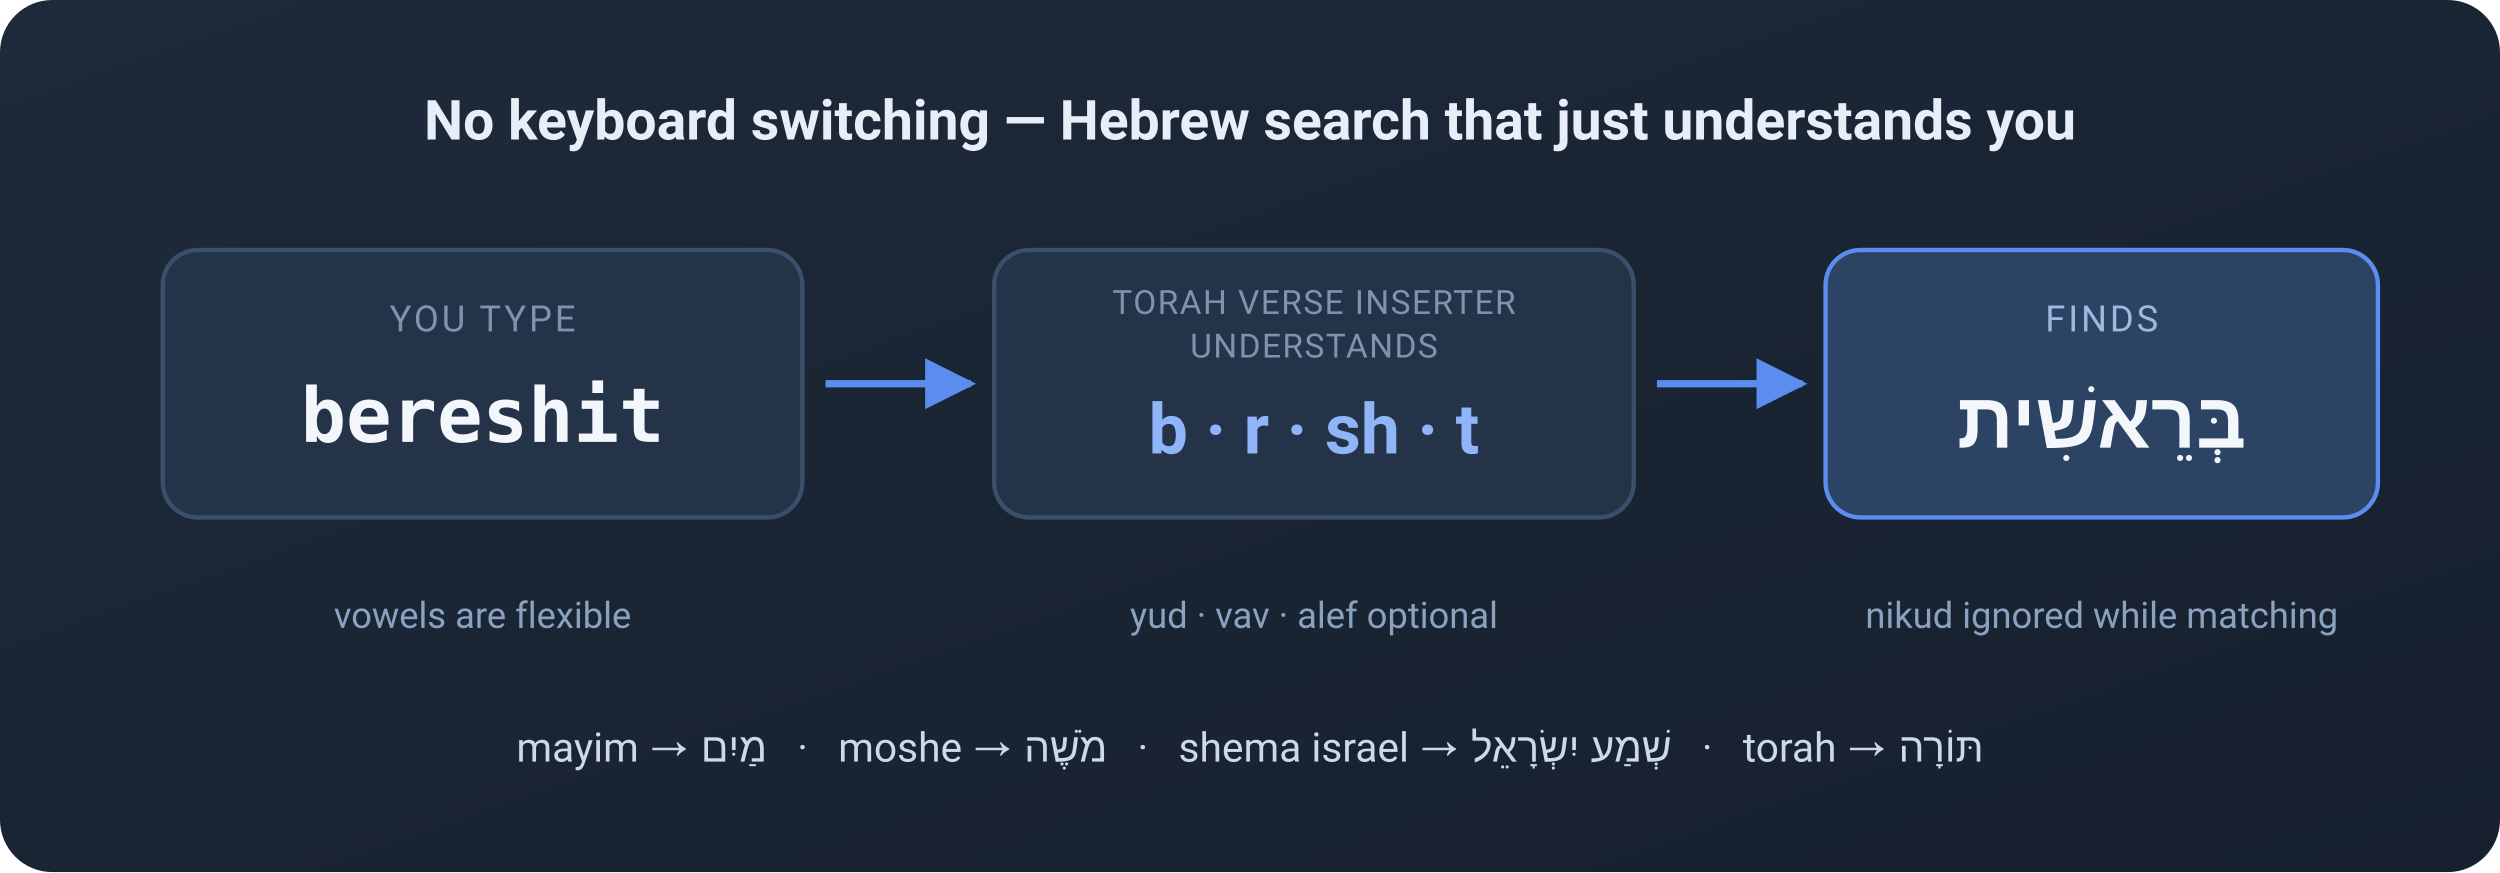
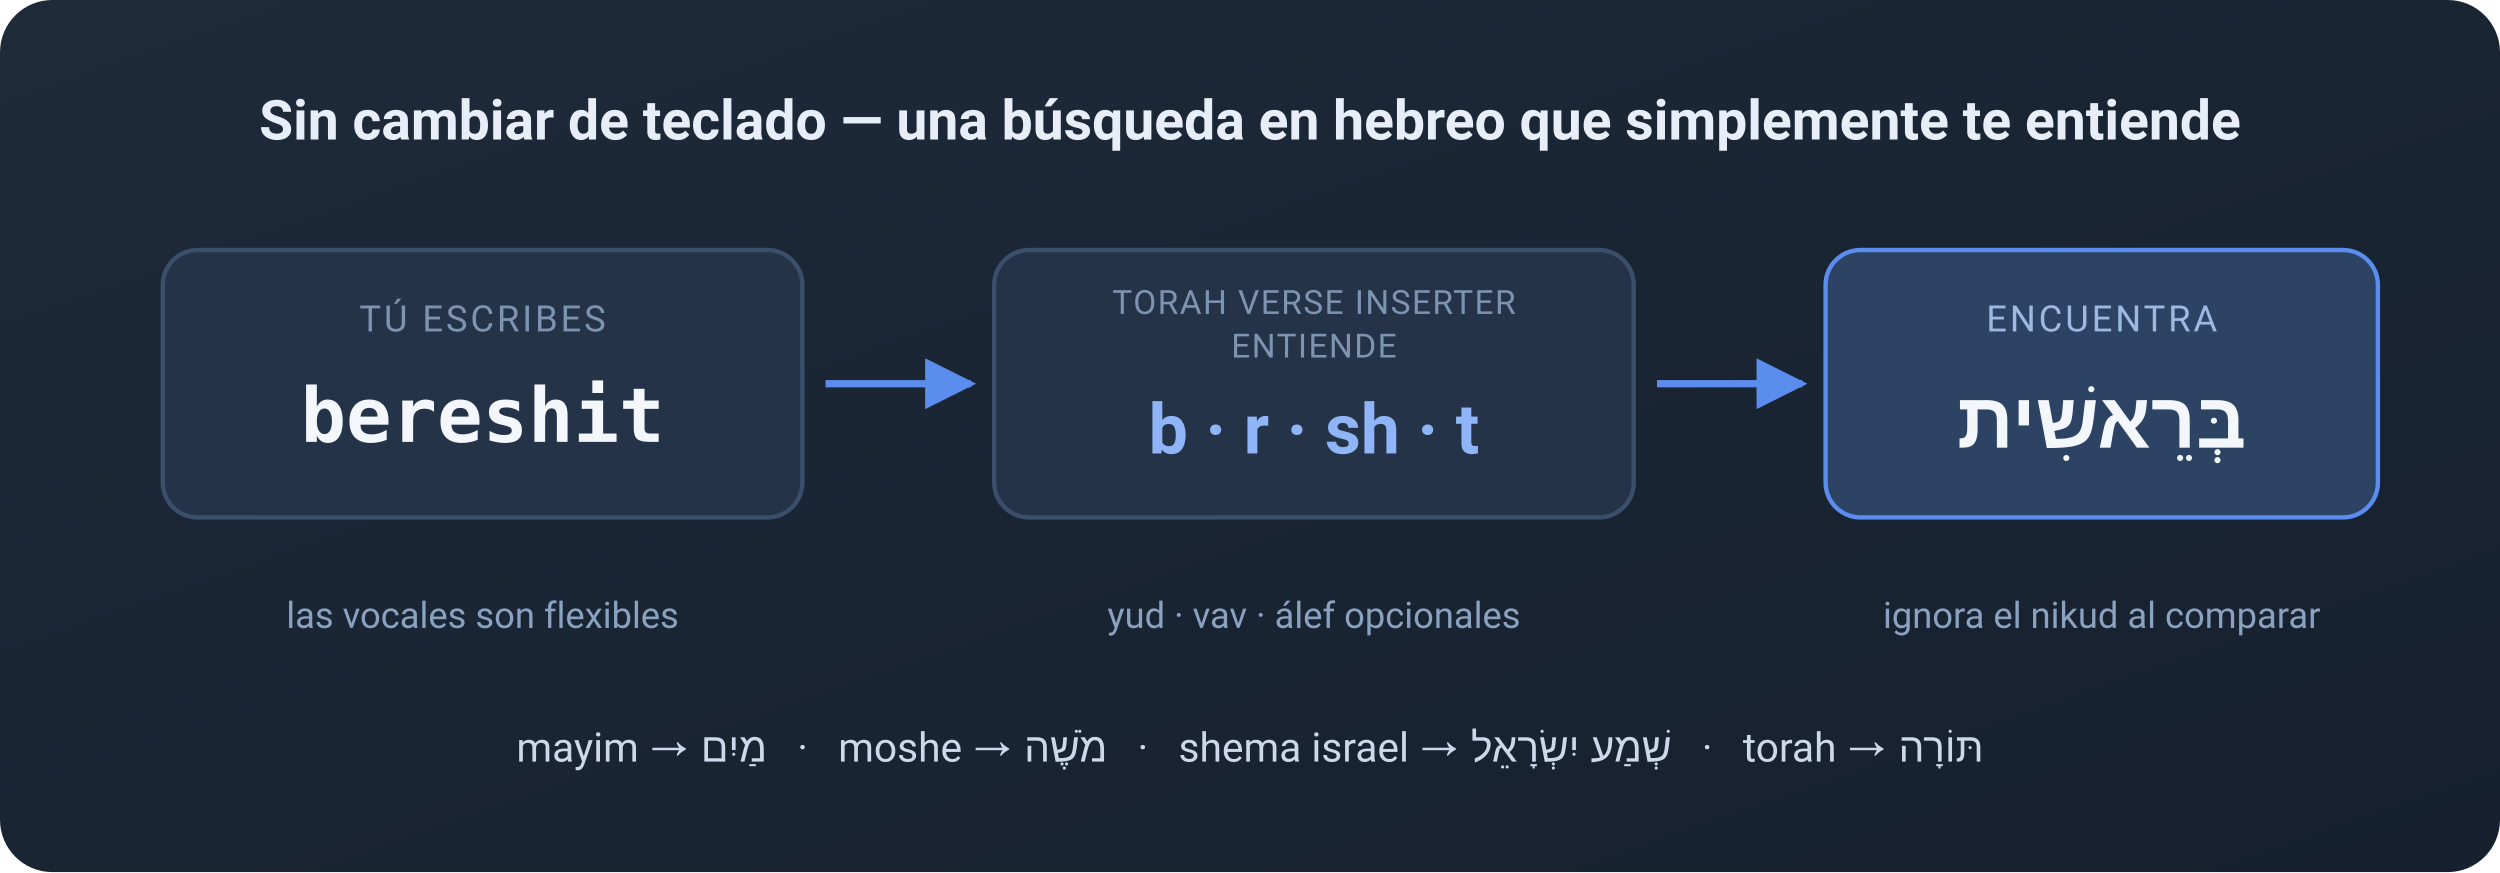
<svg xmlns="http://www.w3.org/2000/svg" viewBox="0 0 860 300" font-family="-apple-system, 'Segoe UI', Roboto, Helvetica, Arial, sans-serif">
  <defs>
    <linearGradient id="bg2" x1="0" y1="0" x2="1" y2="1">
      <stop offset="0" stop-color="#1e2a3a" />
      <stop offset="1" stop-color="#16202e" />
    </linearGradient>
    <marker id="arr" viewBox="0 0 10 10" refX="9" refY="5" markerWidth="7" markerHeight="7" orient="auto-start-reverse">
      <path d="M0 0 L10 5 L0 10 z" fill="#5b8def" />
    </marker>
  </defs>
  <rect width="860" height="300" rx="18" fill="url(#bg2)" />
-   <text x="430" y="48" font-size="19" font-weight="700" fill="#e8eef7" text-anchor="middle">No keyboard switching — Hebrew search that just understands you</text>
+   <text x="430" y="48" font-size="19" font-weight="700" fill="#e8eef7" text-anchor="middle">Sin cambiar de teclado — una búsqueda en hebreo que simplemente te entiende</text>
  <rect x="56" y="86" width="220" height="92" rx="12" fill="#243348" stroke="#3b4f6b" stroke-width="1.5" />
-   <text x="166" y="114" font-size="12.5" fill="#7e93b0" text-anchor="middle" letter-spacing="1">YOU TYPE</text>
+   <text x="166" y="114" font-size="12.5" fill="#7e93b0" text-anchor="middle" letter-spacing="1">TÚ ESCRIBES</text>
  <text x="166" y="152" font-size="26" font-weight="700" fill="#f3f7fc" text-anchor="middle" font-family="ui-monospace, Menlo, monospace">bereshit</text>
  <line x1="284" y1="132" x2="334" y2="132" stroke="#5b8def" stroke-width="2.5" marker-end="url(#arr)" />
  <rect x="342" y="86" width="220" height="92" rx="12" fill="#243348" stroke="#3b4f6b" stroke-width="1.5" />
  <text x="452" y="108" font-size="11.5" fill="#7e93b0" text-anchor="middle" letter-spacing="0.5">TORAH VERSE INSERTER</text>
-   <text x="452" y="123" font-size="11.5" fill="#7e93b0" text-anchor="middle" letter-spacing="0.5">UNDERSTANDS</text>
+   <text x="452" y="123" font-size="11.5" fill="#7e93b0" text-anchor="middle" letter-spacing="0.5">ENTIENDE</text>
  <text x="452" y="156" font-size="24" font-weight="700" fill="#8fb4f7" text-anchor="middle">b · r · sh · t</text>
  <line x1="570" y1="132" x2="620" y2="132" stroke="#5b8def" stroke-width="2.5" marker-end="url(#arr)" />
  <rect x="628" y="86" width="190" height="92" rx="12" fill="#2d4364" stroke="#5b8def" stroke-width="1.5" />
-   <text x="723" y="114" font-size="12.5" fill="#9db9e0" text-anchor="middle" letter-spacing="1">FINDS</text>
+   <text x="723" y="114" font-size="12.5" fill="#9db9e0" text-anchor="middle" letter-spacing="1">ENCUENTRA</text>
  <text x="723" y="154" font-size="27" font-weight="700" fill="#f3f7fc" text-anchor="middle">בְּרֵאשִׁית</text>
-   <text x="166" y="216" font-size="12.5" fill="#8aa2c0" text-anchor="middle">vowels are flexible</text>
-   <text x="452" y="216" font-size="12.5" fill="#8aa2c0" text-anchor="middle">yud · vav · alef optional</text>
-   <text x="723" y="216" font-size="12.5" fill="#8aa2c0" text-anchor="middle">nikud ignored while matching</text>
+   <text x="166" y="216" font-size="12.5" fill="#8aa2c0" text-anchor="middle">las vocales son flexibles</text>
+   <text x="452" y="216" font-size="12.5" fill="#8aa2c0" text-anchor="middle">yud · vav · álef opcionales</text>
+   <text x="723" y="216" font-size="12.5" fill="#8aa2c0" text-anchor="middle">ignora el nikud al comparar</text>
  <text x="430" y="262" font-size="14" fill="#cdd9ea" text-anchor="middle">mayim → מַיִם   ·   moshe → מֹשֶׁה   ·   shema israel → שְׁמַע יִשְׂרָאֵל   ·   torah → תּוֹרָה</text>
</svg>
